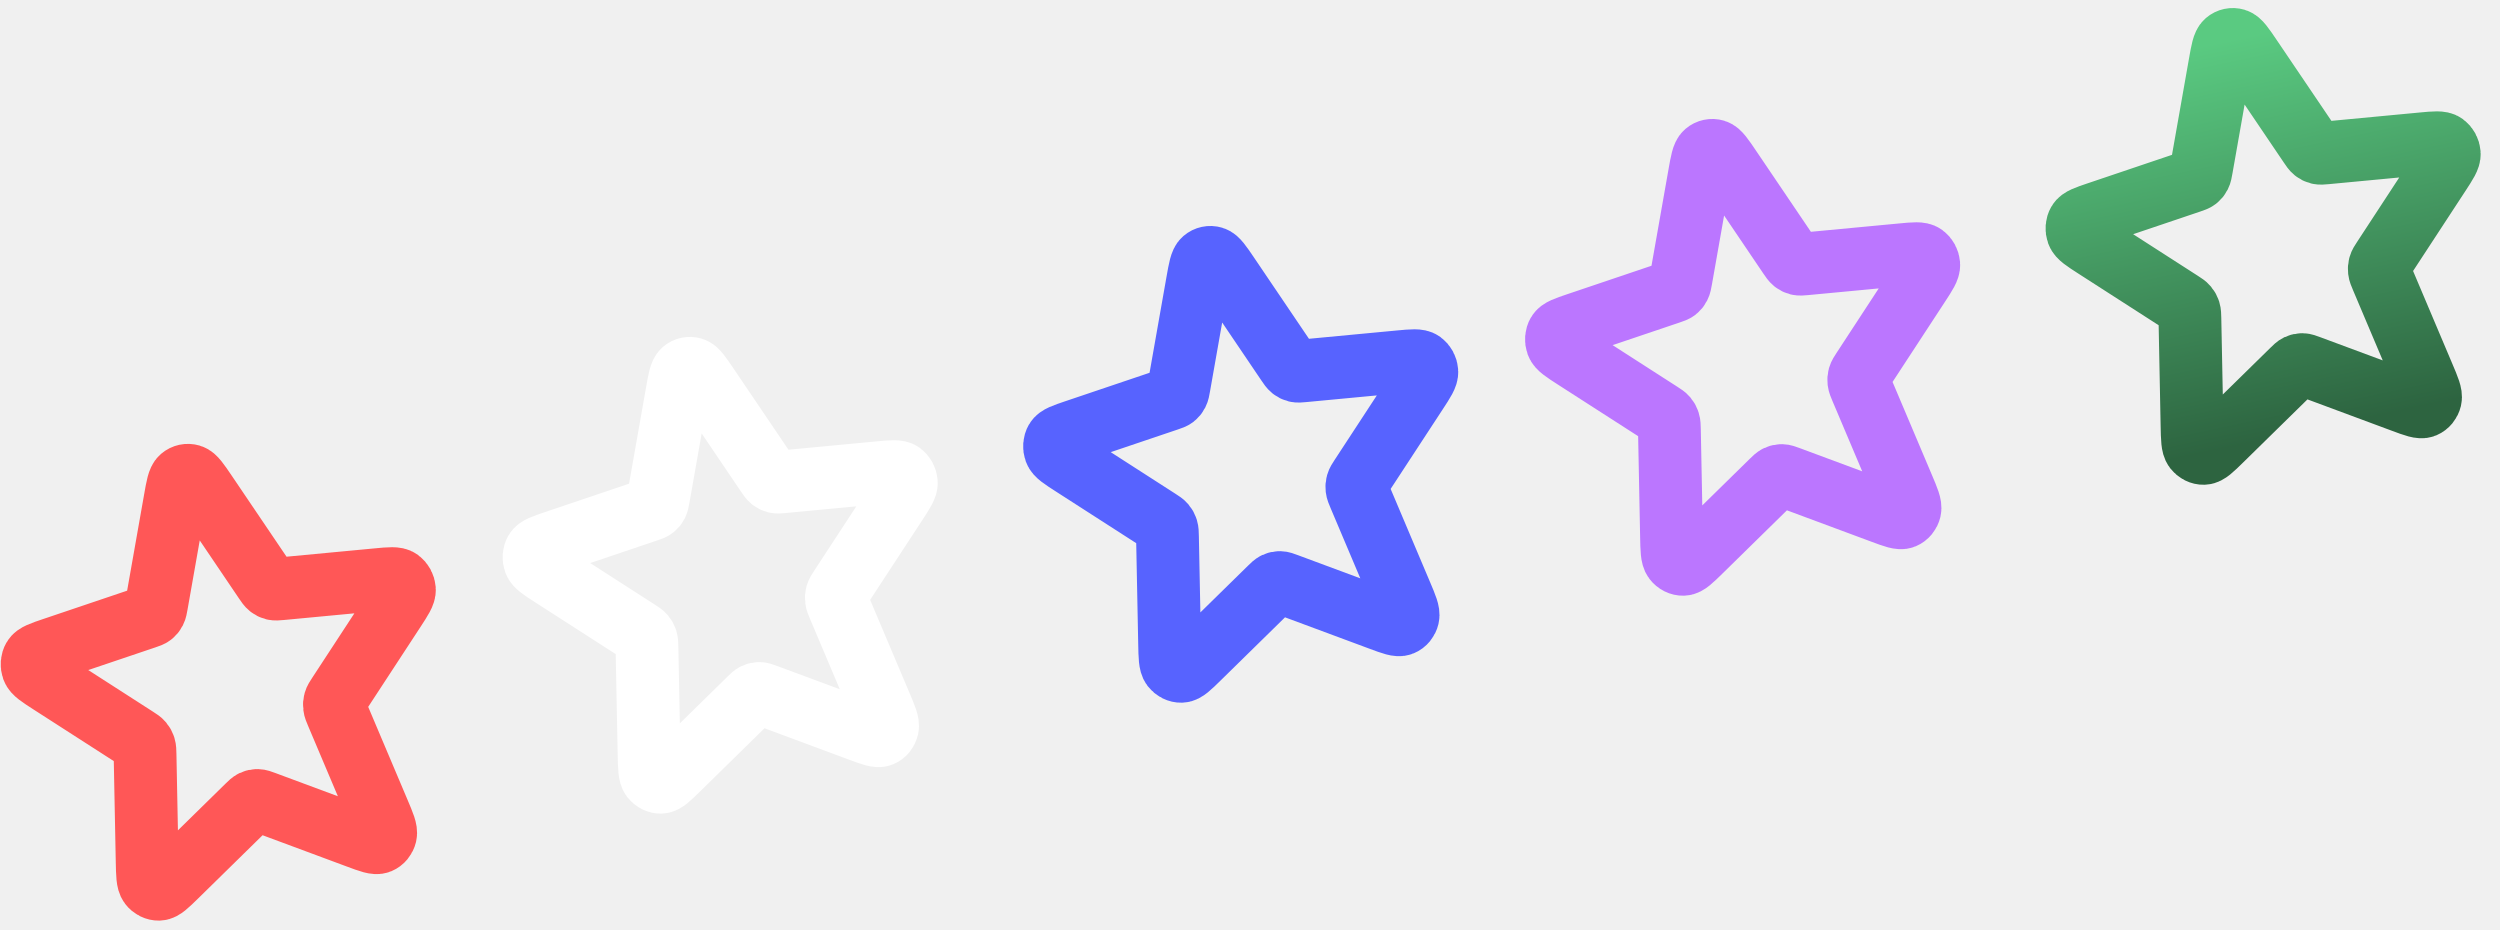
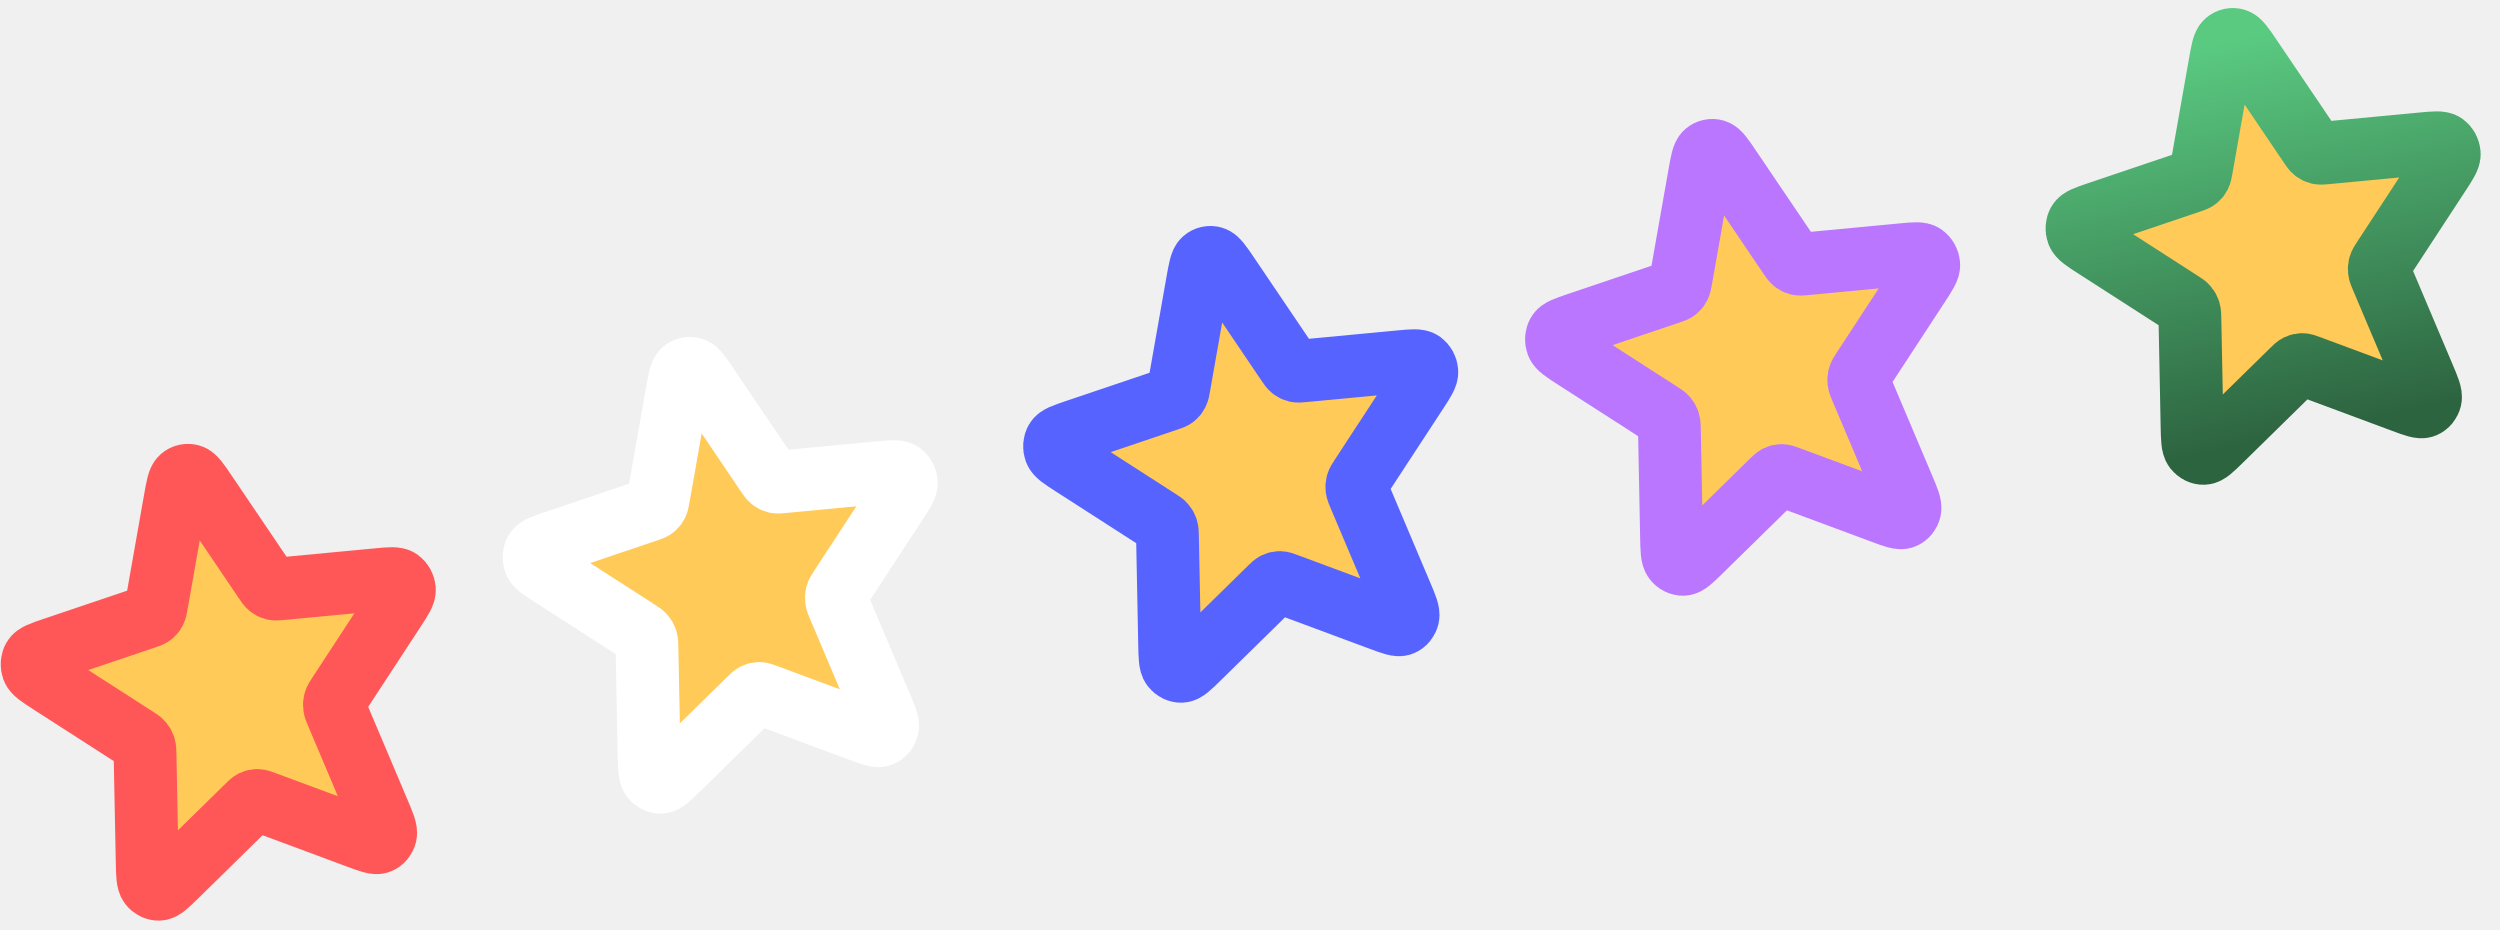
- <svg xmlns="http://www.w3.org/2000/svg" width="148" height="55" viewBox="0 0 148 55" fill="none">
+ <svg xmlns="http://www.w3.org/2000/svg" width="148" height="55" viewBox="0 0 148 55" fill="#FFCA58">
  <path d="M10.362 29.591C10.498 28.818 10.566 28.431 10.744 28.279C10.898 28.147 11.102 28.103 11.297 28.161C11.521 28.228 11.741 28.553 12.181 29.203L15.684 34.383C15.814 34.575 15.879 34.671 15.962 34.737C16.035 34.796 16.119 34.838 16.207 34.86C16.306 34.885 16.413 34.875 16.626 34.855L22.371 34.312C23.092 34.243 23.453 34.209 23.647 34.352C23.815 34.476 23.924 34.677 23.941 34.895C23.96 35.146 23.753 35.462 23.339 36.096L20.037 41.144C19.914 41.331 19.853 41.425 19.824 41.529C19.798 41.621 19.79 41.719 19.802 41.817C19.814 41.927 19.86 42.035 19.951 42.251L22.415 48.073C22.724 48.803 22.879 49.169 22.822 49.41C22.772 49.619 22.635 49.786 22.451 49.863C22.239 49.951 21.891 49.822 21.195 49.563L15.651 47.503C15.445 47.427 15.342 47.389 15.241 47.387C15.151 47.385 15.063 47.404 14.982 47.442C14.891 47.485 14.812 47.562 14.656 47.715L10.434 51.857C9.904 52.377 9.638 52.637 9.409 52.643C9.21 52.648 9.016 52.551 8.885 52.38C8.735 52.184 8.727 51.787 8.711 50.993L8.587 44.673C8.582 44.438 8.58 44.321 8.547 44.216C8.517 44.122 8.47 44.036 8.409 43.962C8.34 43.879 8.246 43.818 8.057 43.697L2.984 40.435C2.347 40.025 2.029 39.82 1.944 39.583C1.871 39.377 1.888 39.15 1.992 38.968C2.111 38.758 2.454 38.642 3.14 38.41L8.607 36.564C8.81 36.496 8.912 36.461 8.992 36.398C9.064 36.342 9.123 36.27 9.166 36.186C9.215 36.092 9.235 35.977 9.275 35.749L10.362 29.591Z" stroke="#FF5757" stroke-width="3.716" stroke-linecap="round" stroke-linejoin="round" />
  <path d="M40.076 23.258C40.212 22.484 40.28 22.098 40.458 21.945C40.612 21.813 40.816 21.77 41.011 21.828C41.235 21.894 41.455 22.22 41.895 22.87L45.398 28.049C45.528 28.241 45.593 28.337 45.676 28.404C45.749 28.463 45.833 28.505 45.921 28.527C46.02 28.552 46.127 28.542 46.34 28.521L52.085 27.978C52.806 27.91 53.166 27.876 53.361 28.018C53.529 28.142 53.638 28.343 53.655 28.561C53.674 28.812 53.467 29.129 53.053 29.763L49.751 34.81C49.628 34.997 49.567 35.091 49.538 35.195C49.512 35.288 49.504 35.386 49.516 35.483C49.528 35.593 49.574 35.701 49.665 35.917L52.129 41.739C52.438 42.47 52.593 42.836 52.536 43.076C52.486 43.285 52.349 43.453 52.164 43.529C51.953 43.618 51.604 43.488 50.908 43.23L45.364 41.17C45.159 41.093 45.056 41.055 44.955 41.053C44.865 41.051 44.777 41.07 44.696 41.108C44.605 41.151 44.526 41.228 44.37 41.382L40.148 45.523C39.617 46.043 39.352 46.303 39.123 46.309C38.923 46.314 38.73 46.217 38.599 46.047C38.449 45.85 38.441 45.454 38.425 44.66L38.301 38.34C38.296 38.105 38.294 37.988 38.261 37.882C38.231 37.789 38.184 37.702 38.123 37.628C38.054 37.545 37.959 37.484 37.771 37.363L32.698 34.101C32.061 33.691 31.743 33.487 31.658 33.25C31.585 33.044 31.602 32.816 31.706 32.634C31.825 32.425 32.168 32.309 32.854 32.077L38.321 30.231C38.524 30.162 38.626 30.128 38.706 30.064C38.778 30.009 38.837 29.936 38.88 29.853C38.928 29.758 38.949 29.644 38.989 29.415L40.076 23.258Z" stroke="white" stroke-width="3.716" stroke-linecap="round" stroke-linejoin="round" />
  <path d="M100.604 10.356C100.74 9.583 100.808 9.196 100.985 9.044C101.139 8.912 101.344 8.868 101.539 8.926C101.763 8.993 101.983 9.318 102.422 9.968L105.926 15.148C106.056 15.34 106.121 15.436 106.204 15.503C106.277 15.562 106.361 15.603 106.448 15.625C106.548 15.65 106.655 15.64 106.868 15.62L112.612 15.077C113.334 15.008 113.694 14.974 113.888 15.117C114.057 15.241 114.166 15.442 114.183 15.66C114.202 15.911 113.995 16.227 113.58 16.861L110.278 21.909C110.156 22.096 110.095 22.19 110.065 22.294C110.04 22.386 110.032 22.484 110.043 22.582C110.056 22.692 110.102 22.8 110.193 23.016L112.657 28.838C112.966 29.569 113.121 29.934 113.064 30.175C113.014 30.384 112.876 30.551 112.692 30.628C112.48 30.716 112.132 30.587 111.436 30.328L105.892 28.268C105.687 28.192 105.584 28.154 105.483 28.152C105.393 28.15 105.305 28.169 105.224 28.207C105.132 28.25 105.054 28.327 104.897 28.48L100.675 32.622C100.145 33.142 99.88 33.402 99.651 33.408C99.451 33.413 99.257 33.316 99.127 33.145C98.976 32.949 98.969 32.552 98.953 31.759L98.829 25.438C98.824 25.204 98.822 25.086 98.788 24.981C98.759 24.887 98.712 24.801 98.651 24.727C98.582 24.644 98.487 24.583 98.299 24.462L93.226 21.2C92.589 20.79 92.271 20.585 92.186 20.349C92.112 20.143 92.13 19.915 92.234 19.733C92.353 19.523 92.696 19.407 93.382 19.175L98.849 17.329C99.052 17.261 99.153 17.226 99.234 17.163C99.305 17.107 99.364 17.035 99.407 16.951C99.456 16.857 99.476 16.742 99.517 16.514L100.604 10.356Z" stroke="#BB76FF" stroke-width="3.716" stroke-linecap="round" stroke-linejoin="round" />
  <path d="M70.89 16.691C71.027 15.918 71.095 15.531 71.272 15.379C71.426 15.246 71.631 15.203 71.825 15.261C72.049 15.328 72.269 15.653 72.709 16.303L76.212 21.482C76.342 21.674 76.407 21.771 76.49 21.837C76.564 21.896 76.647 21.938 76.735 21.96C76.835 21.985 76.941 21.975 77.154 21.954L82.899 21.411C83.62 21.343 83.981 21.309 84.175 21.451C84.344 21.576 84.453 21.776 84.469 21.994C84.489 22.245 84.282 22.562 83.867 23.196L80.565 28.243C80.443 28.43 80.381 28.524 80.352 28.628C80.326 28.721 80.319 28.819 80.33 28.916C80.343 29.026 80.388 29.134 80.48 29.35L82.943 35.172C83.253 35.903 83.407 36.269 83.35 36.509C83.3 36.718 83.163 36.886 82.979 36.962C82.767 37.051 82.419 36.922 81.723 36.663L76.179 34.603C75.973 34.526 75.87 34.488 75.769 34.486C75.68 34.484 75.592 34.503 75.51 34.541C75.419 34.584 75.341 34.661 75.184 34.815L70.962 38.956C70.432 39.477 70.167 39.736 69.937 39.742C69.738 39.748 69.544 39.65 69.413 39.48C69.263 39.283 69.255 38.887 69.24 38.093L69.115 31.773C69.111 31.538 69.108 31.421 69.075 31.315C69.046 31.222 68.999 31.135 68.937 31.061C68.868 30.978 68.774 30.918 68.586 30.797L63.513 27.534C62.876 27.125 62.557 26.92 62.473 26.683C62.399 26.477 62.417 26.249 62.52 26.067C62.639 25.858 62.982 25.742 63.669 25.51L69.136 23.664C69.339 23.595 69.44 23.561 69.521 23.498C69.592 23.442 69.651 23.369 69.694 23.286C69.743 23.191 69.763 23.077 69.803 22.848L70.89 16.691Z" stroke="#5763FF" stroke-width="3.716" stroke-linecap="round" stroke-linejoin="round" />
  <path d="M131.418 3.789C131.554 3.016 131.623 2.629 131.8 2.477C131.954 2.344 132.158 2.301 132.353 2.359C132.577 2.426 132.797 2.751 133.237 3.401L136.74 8.58C136.87 8.773 136.935 8.869 137.018 8.935C137.092 8.994 137.175 9.036 137.263 9.058C137.362 9.083 137.469 9.073 137.682 9.053L143.427 8.509C144.148 8.441 144.509 8.407 144.703 8.55C144.872 8.674 144.98 8.875 144.997 9.092C145.017 9.343 144.809 9.66 144.395 10.294L141.093 15.341C140.97 15.528 140.909 15.622 140.88 15.727C140.854 15.819 140.847 15.917 140.858 16.014C140.87 16.124 140.916 16.232 141.008 16.448L143.471 22.27C143.781 23.001 143.935 23.367 143.878 23.607C143.828 23.816 143.691 23.984 143.507 24.061C143.295 24.149 142.947 24.02 142.251 23.761L136.707 21.701C136.501 21.625 136.398 21.586 136.297 21.584C136.208 21.583 136.119 21.601 136.038 21.639C135.947 21.683 135.868 21.759 135.712 21.913L131.49 26.055C130.96 26.575 130.695 26.834 130.465 26.84C130.266 26.846 130.072 26.748 129.941 26.578C129.791 26.381 129.783 25.985 129.767 25.191L129.643 18.871C129.638 18.636 129.636 18.519 129.603 18.413C129.573 18.32 129.526 18.233 129.465 18.16C129.396 18.076 129.302 18.016 129.114 17.895L124.04 14.632C123.404 14.223 123.085 14.018 123 13.781C122.927 13.575 122.944 13.348 123.048 13.165C123.167 12.956 123.51 12.84 124.197 12.608L129.664 10.762C129.866 10.693 129.968 10.659 130.048 10.596C130.12 10.54 130.179 10.468 130.222 10.384C130.271 10.289 130.291 10.175 130.331 9.946L131.418 3.789Z" stroke="url(#paint0_linear_512_26872)" stroke-width="3.716" stroke-linecap="round" stroke-linejoin="round" />
  <defs>
    <linearGradient id="paint0_linear_512_26872" x1="132.061" y1="2.346" x2="136.987" y2="25.456" gradientUnits="userSpaceOnUse">
      <stop stop-color="#5ACA81" />
      <stop offset="1" stop-color="#2D6440" />
    </linearGradient>
  </defs>
</svg>
